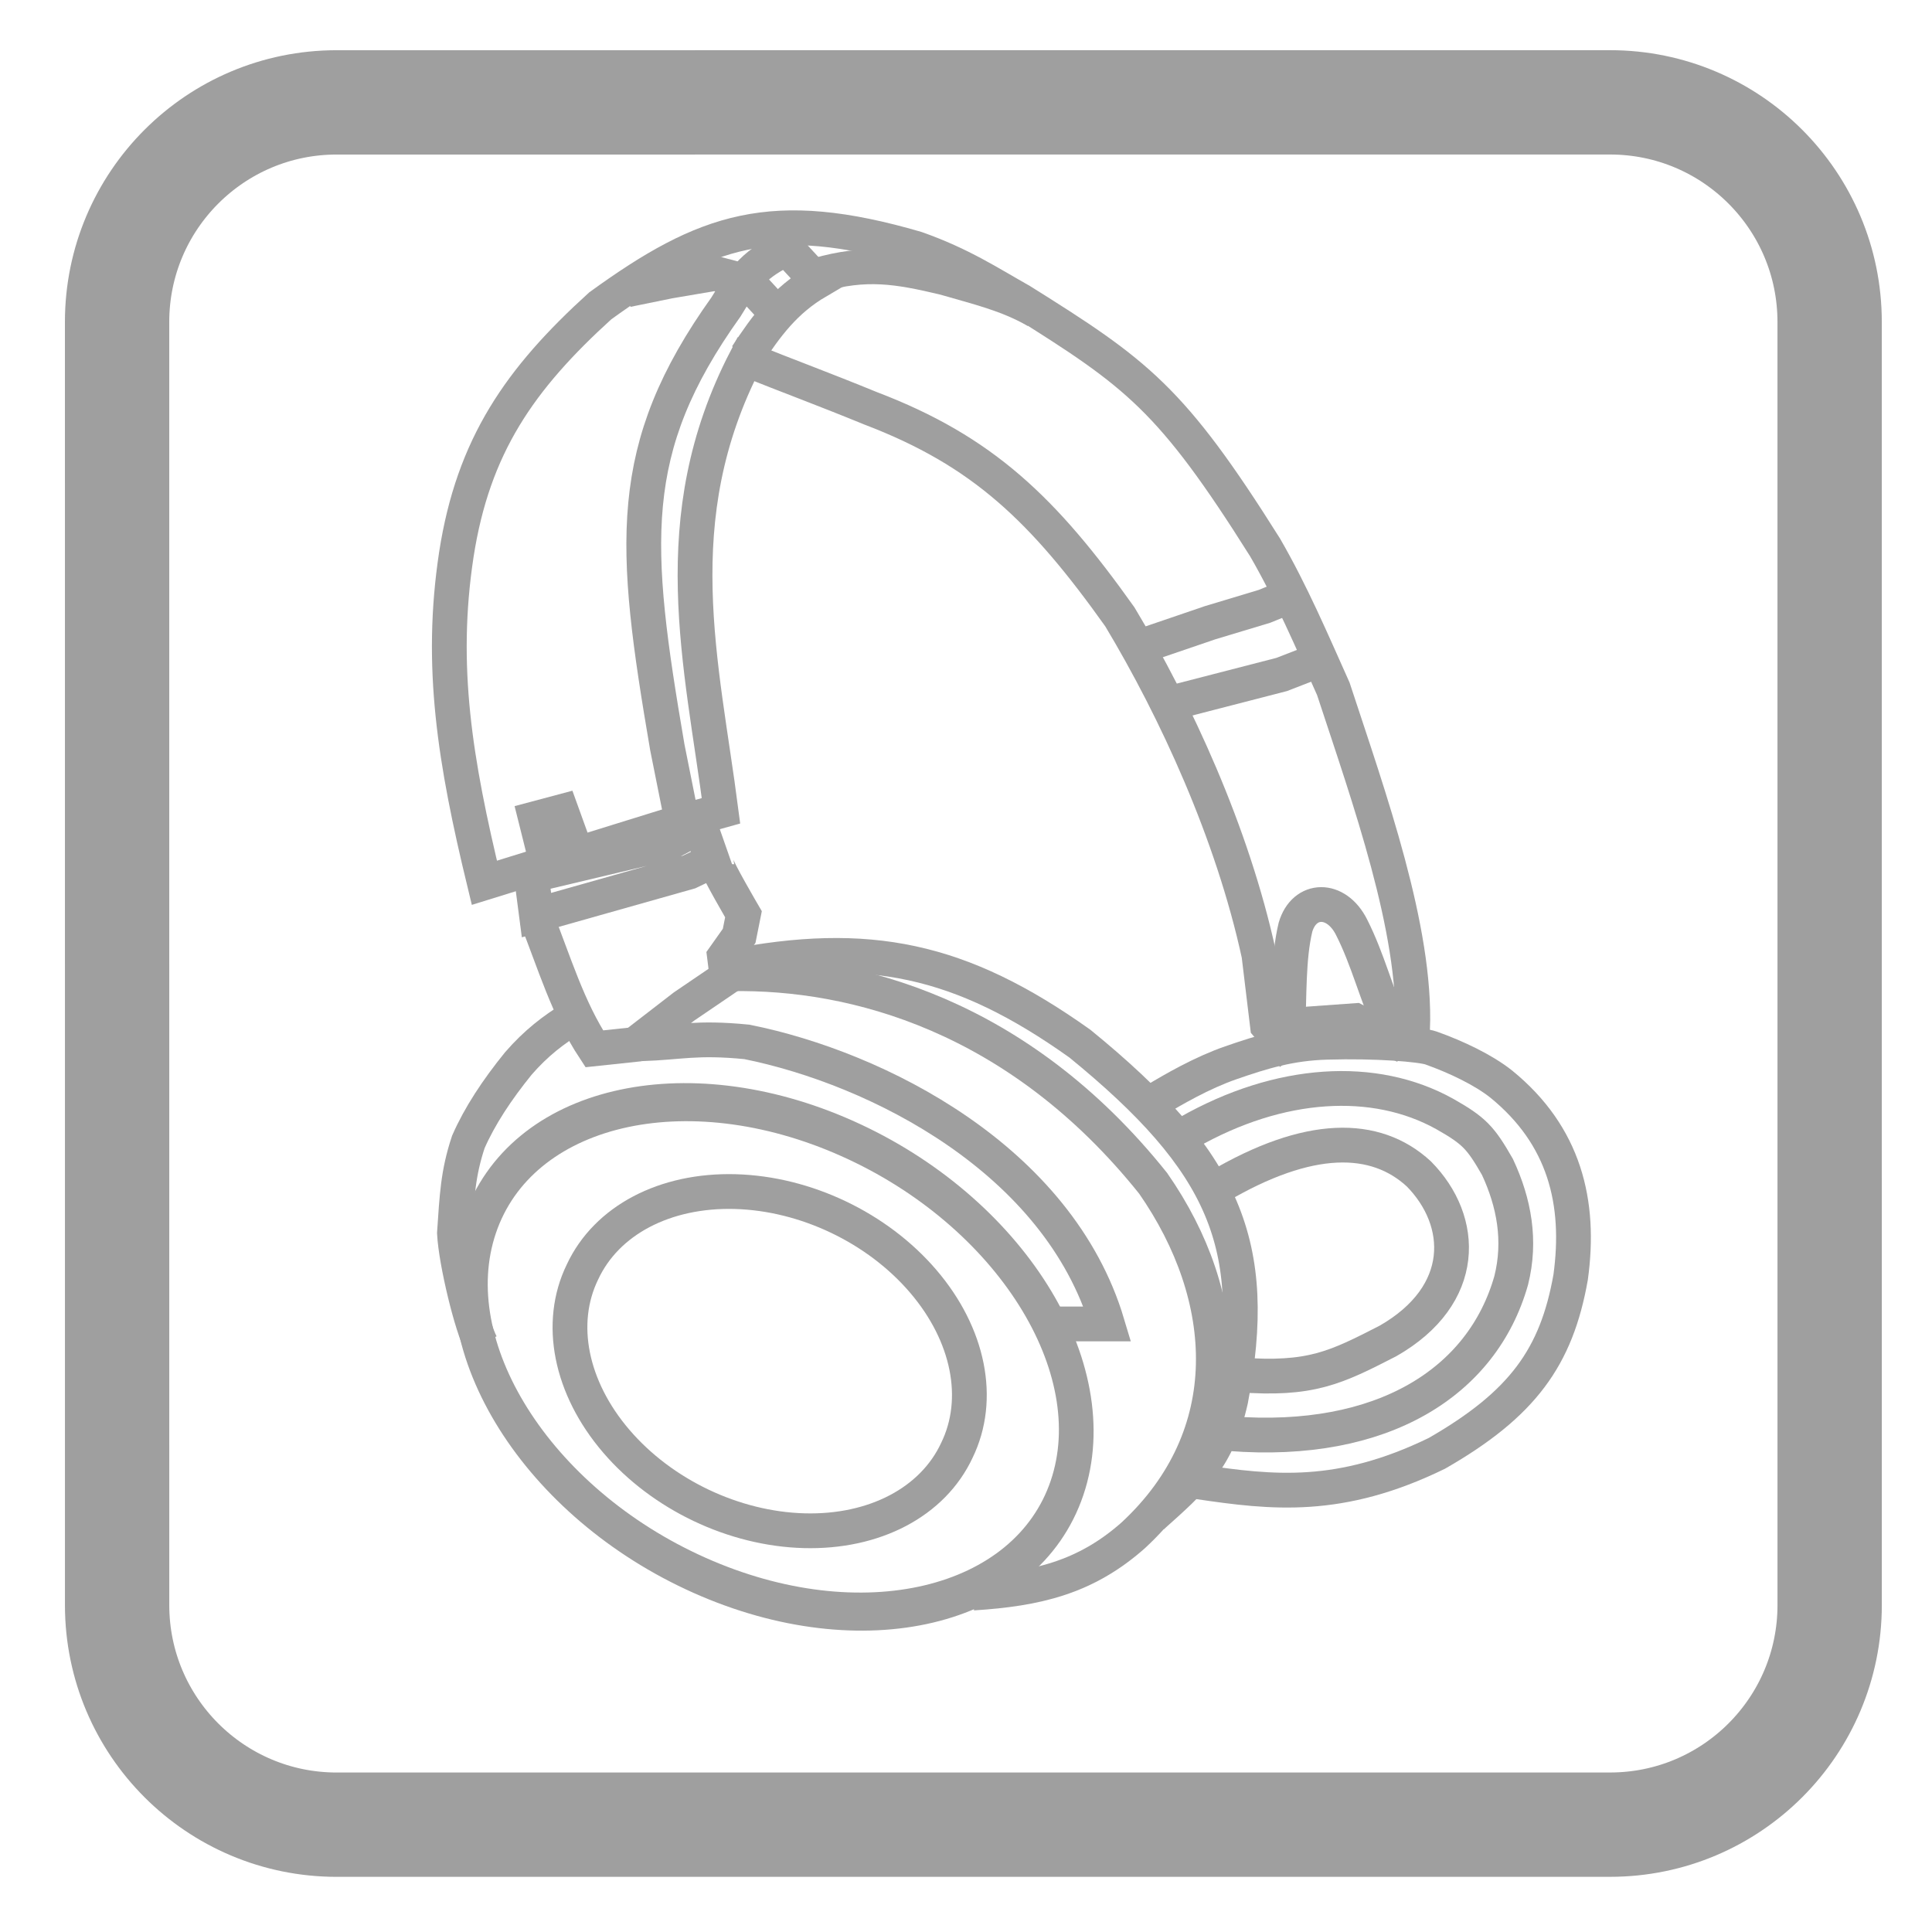
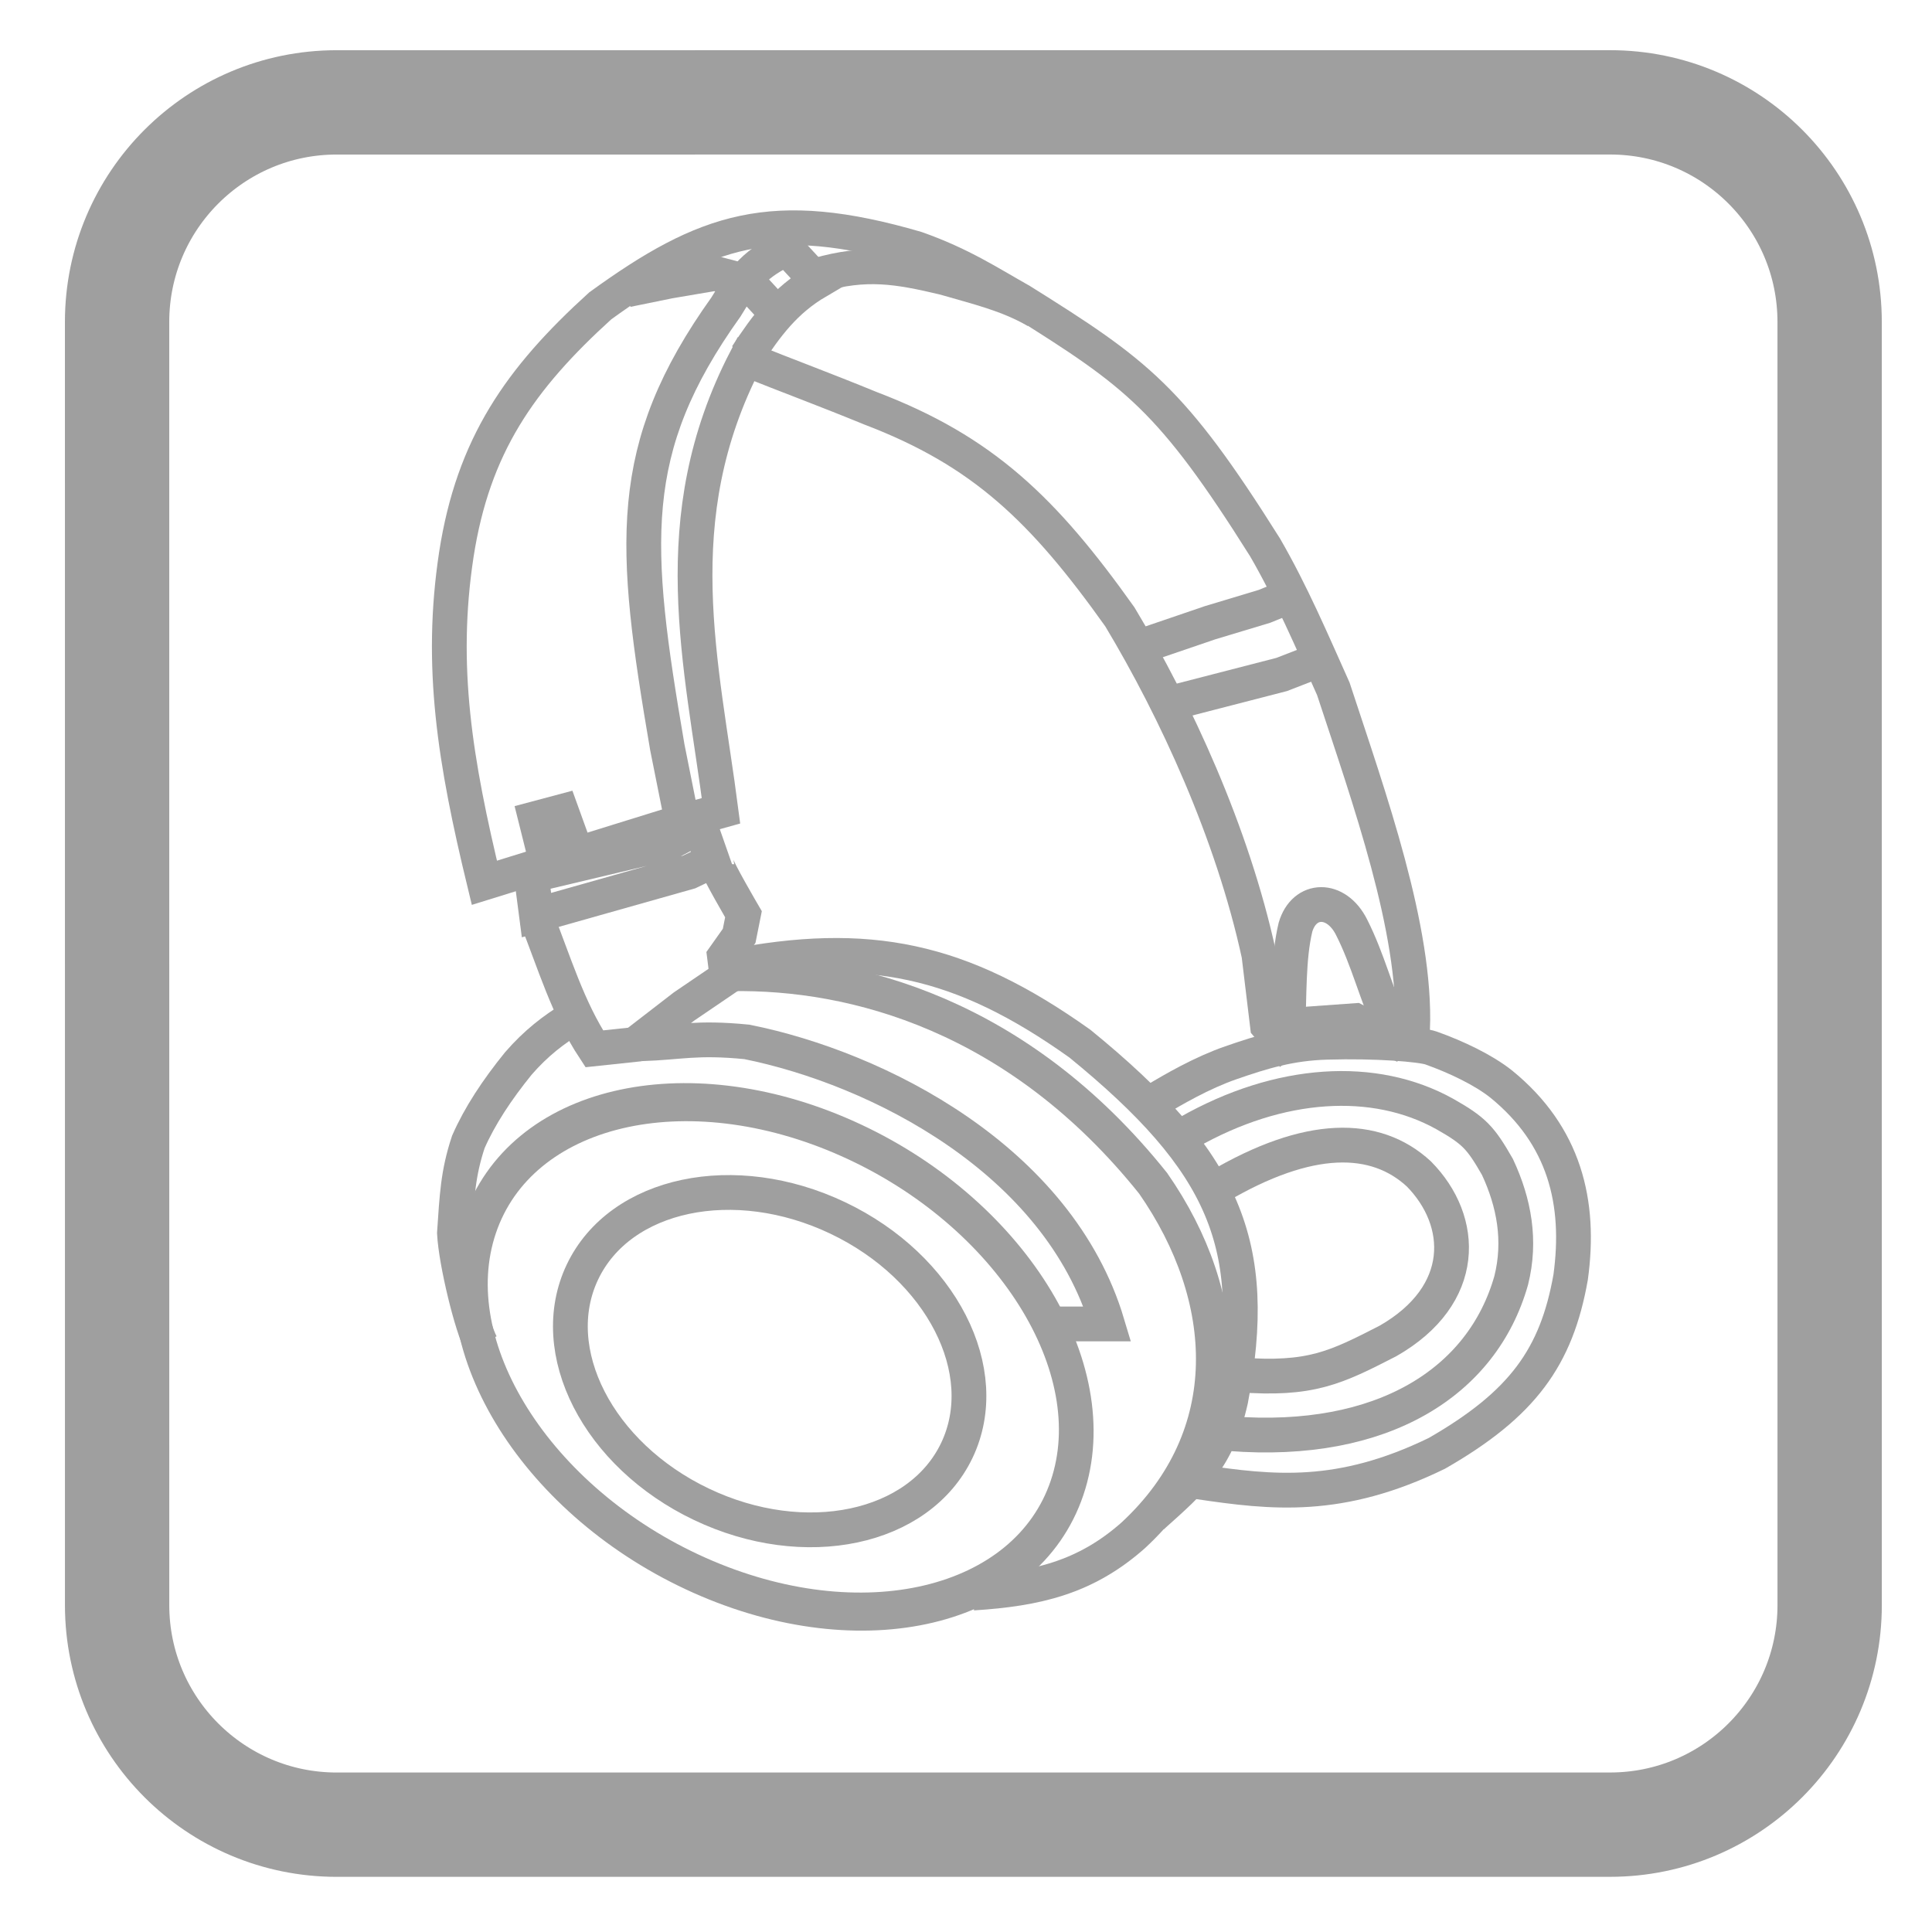
<svg xmlns="http://www.w3.org/2000/svg" width="200" height="200" id="svg2" version="1.1">
  <defs id="defs4">
    <marker orient="auto" refY="0.0" refX="0.0" id="Arrow1Mend" style="overflow:visible;">
      <path id="path3780" d="M 0.0,0.0 L 5.0,-5.0 L -12.5,0.0 L 5.0,5.0 L 0.0,0.0 z " style="fill-rule:evenodd;stroke:#000000;stroke-width:1.0pt;" transform="scale(0.4) rotate(180) translate(10,0)" />
    </marker>
    <marker orient="auto" refY="0.0" refX="0.0" id="Arrow1Lstart" style="overflow:visible">
      <path id="path3771" d="M 0.0,0.0 L 5.0,-5.0 L -12.5,0.0 L 5.0,5.0 L 0.0,0.0 z " style="fill-rule:evenodd;stroke:#000000;stroke-width:1.0pt" transform="scale(0.8) translate(12.5,0)" />
    </marker>
  </defs>
  <g id="layer1" transform="translate(0,-852.3622)" style="display:inline">
    <rect style="fill:none;stroke:#9f9f9f;stroke-width:10.8;stroke-linecap:round;stroke-linejoin:bevel;stroke-miterlimit:4;stroke-opacity:1;stroke-dasharray:none;stroke-dashoffset:0" id="rect2990" width="177.282" height="178.292" x="12.103" y="862.961" ry="22.728" transform="matrix(1,-2.0135378e-5,2.0135378e-5,1,0,0)" />
    <path style="fill:none;stroke:#9f9f9f;stroke-width:3.6;stroke-linecap:butt;stroke-linejoin:miter;stroke-miterlimit:4;stroke-opacity:1;stroke-dasharray:none" d="m 70.093,937.561 -19.951,6.187 c -3.037,-12.543 -4.663,-22.4 -2.904,-33.966 1.745,-11.274 6.567,-18.198 14.9,-25.759 10.93,-7.911 17.811,-10.274 32.704,-5.935 4.648,1.638 7.556,3.567 10.859,5.43 12.01,7.516 15.541,10.064 25.254,25.506 2.726,4.704 4.853,9.694 7.071,14.647 3.759,11.438 8.583,24.874 8.207,35.229 l -1.768,1.263 -4.167,-2.147 -5.303,0.379 -2.273,1.894 -1.515,-1.768 -0.884,-7.324 c -2.736,-12.591 -8.601,-25.33 -14.395,-34.977 -7.913,-11.124 -14.182,-17.16 -25.796,-21.586 -4.978,-2.04 -8.508,-3.325 -12.916,-5.094 -8.593,16.57 -4.543,31.551 -2.578,46.757 z" id="path3027" />
    <path style="fill:none;stroke:#9f9f9f;stroke-width:3.6;stroke-linecap:butt;stroke-linejoin:miter;stroke-miterlimit:4;stroke-opacity:1;stroke-dasharray:none" d="m 70.598,937.309 -1.515,-7.576 c -3.594,-21.013 -4.433,-30.89 6.061,-45.583 1.858,-3.107 3.17,-4.62 6.313,-6.061 l 3.157,3.409 c -3.357,1.973 -5.258,4.555 -7.324,7.702" id="path3029" />
    <path style="fill:none;stroke:#9f9f9f;stroke-width:3.6;stroke-linecap:butt;stroke-linejoin:miter;stroke-miterlimit:4;stroke-opacity:1;stroke-dasharray:none" d="m 80.446,884.862 -3.036,-3.304 -3.393,-0.893 -4.732,0.804 -4.375,0.893 0.179,-0.089" id="path3031" />
    <path style="fill:none;stroke:#9f9f9f;stroke-width:3.6;stroke-linecap:butt;stroke-linejoin:miter;stroke-miterlimit:4;stroke-opacity:1;stroke-dasharray:none" d="m 84.643,880.844 c 4.994,-1.448 8.297,-0.879 13.125,0.268 3.365,0.988 6.49,1.688 9.517,3.434" id="path3033" />
    <path style="fill:none;stroke:#9f9f9f;stroke-width:3.6;stroke-linecap:butt;stroke-linejoin:miter;stroke-miterlimit:4;stroke-opacity:1;stroke-dasharray:none" d="m 117.679,919.416 7.589,-2.589 5.625,-1.696 2.411,-0.982" id="path3035" />
    <path style="fill:none;stroke:#9f9f9f;stroke-width:3.6;stroke-linecap:butt;stroke-linejoin:miter;stroke-miterlimit:4;stroke-opacity:1;stroke-dasharray:none" d="m 121.607,925.041 11.071,-2.857 4.375,-1.696" id="path3037" />
    <path style="fill:none;stroke:#9f9f9f;stroke-width:3.6;stroke-linecap:butt;stroke-linejoin:miter;stroke-miterlimit:4;stroke-opacity:1;stroke-dasharray:none" d="m 133.304,959.148 c 0.185,-3.64 0.024,-7.564 0.804,-10.804 0.906,-3.085 4.214,-3.17 5.804,0 1.707,3.367 2.518,6.841 4.286,10.804" id="path3039" />
    <path style="fill:none;stroke:#9f9f9f;stroke-width:3.6;stroke-linecap:butt;stroke-linejoin:miter;stroke-miterlimit:4;stroke-opacity:1;stroke-dasharray:none" d="m 55,942.987 0.536,4.107 15.804,-4.464 2.411,-1.161 -1.25,-3.571 -3.214,1.696 z" id="path3041" />
    <path style="fill:none;stroke:#9f9f9f;stroke-width:3.6;stroke-linecap:butt;stroke-linejoin:miter;stroke-miterlimit:4;stroke-opacity:1;stroke-dasharray:none" d="m 74.196,941.826 c 0,0.446 2.768,5.179 2.768,5.179 l -0.446,2.232 -1.518,2.143 0.268,2.143 -4.464,3.036 -5.089,3.929 -4.196,0.446 c -2.73,-4.141 -4.156,-8.987 -5.982,-13.571" id="path3043" />
    <path style="fill:none;stroke:#9f9f9f;stroke-width:3.6;stroke-linecap:butt;stroke-linejoin:miter;stroke-miterlimit:4;stroke-opacity:1;stroke-dasharray:none" d="m 55.446,937.094 0.893,3.571 2.946,-1.071 -1.161,-3.214 z" id="path3045" />
    <path style="fill:none;stroke:#9f9f9f;stroke-width:3.6;stroke-linecap:butt;stroke-linejoin:miter;stroke-miterlimit:4;stroke-opacity:1;stroke-dasharray:none" d="m 49.825,991.553 c -0.99,-1.822 -2.628,-8.546 -2.781,-11.541 0.262,-3.79 0.344,-6.146 1.438,-9.436 1.169,-2.668 2.951,-5.381 5.179,-8.125 1.845,-2.13 3.69,-3.517 5.536,-4.643" id="path3047" />
    <path style="fill:none;stroke:#9f9f9f;stroke-width:3.6;stroke-linecap:butt;stroke-linejoin:miter;stroke-miterlimit:4;stroke-opacity:1;stroke-dasharray:none" d="m 109.214,989.416 5.428,0 c -5.081,-17.011 -23.79,-26.473 -37.321,-29.196 -5.267,-0.522 -6.931,0.067 -10.915,0.189" id="path3053" />
    <path style="fill:none;stroke:#9f9f9f;stroke-width:3.6;stroke-linecap:butt;stroke-linejoin:miter;stroke-miterlimit:4;stroke-opacity:1;stroke-dasharray:none" d="m 100.714,1017.273 c 6.572,-0.419 11.643,-1.578 16.607,-5.982 11.13,-10.318 10.259,-24.638 2.054,-36.429 -13.93,-17.425 -30.964,-21.91 -43.661,-21.696" id="path3055" />
    <path style="fill:none;stroke:#9f9f9f;stroke-width:3.6;stroke-linecap:butt;stroke-linejoin:miter;stroke-miterlimit:4;stroke-opacity:1;stroke-dasharray:none" d="m 75.536,952.451 c 14.344,-2.795 23.903,-0.846 36.25,7.946 14.977,12.209 18.679,20.838 15.625,36.875 -1.365,6.119 -3.977,8.346 -8.125,12.054" id="path3057" />
    <path style="fill:none;stroke:#9f9f9f;stroke-width:3.6;stroke-linecap:butt;stroke-linejoin:miter;stroke-miterlimit:4;stroke-opacity:1;stroke-dasharray:none" d="m 119.522,966.305 c 1.961,-1.179 4.889,-2.881 7.891,-3.923 3.316,-1.152 6.14,-2.011 9.892,-2.125 5.181,-0.157 9.832,0.237 10.83,0.592 2.605,0.927 5.433,2.271 7.281,3.744 6.546,5.333 8.246,12.241 7.174,20.002 -1.466,8.259 -4.965,13.114 -13.839,18.214 -10.039,4.892 -17.008,4.095 -24.732,2.946" id="path3061" />
    <path style="fill:none;stroke:#9f9f9f;stroke-width:3.6;stroke-linecap:butt;stroke-linejoin:miter;stroke-miterlimit:4;stroke-opacity:1;stroke-dasharray:none" d="m 126.033,975.252 c 9.468,-5.586 16.348,-5.511 20.842,-1.372 4.82,4.877 5.125,12.547 -3.202,17.302 -5.4,2.764 -7.964,4.075 -15.459,3.502" id="path3065" />
    <path style="fill:none;stroke:#9f9f9f;stroke-width:3.6;stroke-linecap:butt;stroke-linejoin:miter;stroke-miterlimit:4;stroke-opacity:1;stroke-dasharray:none" d="m 127.361,1000.775 c 15.745,1.215 26.097,-5.307 29.083,-15.88 1.017,-4.084 0.311,-8.012 -1.43,-11.733 -1.737,-3.031 -2.398,-3.751 -5.457,-5.482 -7.258,-4.041 -17.079,-3.485 -26.584,1.932" id="path3067" />
-     <path style="fill:none;fill-opacity:1;fill-rule:nonzero;stroke:#9f9f9f;stroke-width:3.6;stroke-linecap:round;stroke-linejoin:round;stroke-miterlimit:4;stroke-opacity:1;stroke-dasharray:none;stroke-dashoffset:0" id="path3893" d="m 101.142,140.906 a 21.466,16.415 0 1 1 -42.931,0 21.466,16.415 0 1 1 42.931,0 z" transform="matrix(0.9027311,0.4302052,-0.4302052,0.9027311,68.3685,831.791)" />
-     <path style="fill:none;stroke:#9f9f9f;stroke-width:3.6;stroke-linecap:round;stroke-linejoin:round;stroke-miterlimit:4;stroke-opacity:1;stroke-dasharray:none;stroke-dashoffset:0" id="path3895" d="m 118.44,138.76 a 32.451,22.35 0 1 1 -64.902,0 32.451,22.35 0 1 1 64.902,0 z" transform="matrix(0.936955,0.4179931,-0.3421068,1.011557,46.95712,816.5203)" />
+     <path style="fill:none;fill-opacity:1;fill-rule:nonzero;stroke:#9f9f9f;stroke-width:3.6;stroke-linecap:round;stroke-linejoin:round;stroke-miterlimit:4;stroke-opacity:1;stroke-dasharray:none;stroke-dashoffset:0" id="path3893" d="m 101.142,140.906 c 0,9.066 -9.611,16.415 -21.466,16.415 -11.855,0 -21.466,-7.349 -21.466,-16.415 0,-9.066 9.611,-16.415 21.466,-16.415 11.855,0 21.466,7.349 21.466,16.415 z" transform="matrix(0.9027311,0.4302052,-0.4302052,0.9027311,68.3685,831.791)" />
+     <path style="fill:none;stroke:#9f9f9f;stroke-width:3.6;stroke-linecap:round;stroke-linejoin:round;stroke-miterlimit:4;stroke-opacity:1;stroke-dasharray:none;stroke-dashoffset:0" id="path3895" d="m 118.44,138.76 c 0,12.343 -14.529,22.35 -32.451,22.35 -17.922,0 -32.451,-10.006 -32.451,-22.35 0,-12.343 14.529,-22.35 32.451,-22.35 17.922,0 32.451,10.006 32.451,22.35 z" transform="matrix(0.936955,0.4179931,-0.3421068,1.011557,46.95712,816.5203)" />
  </g>
</svg>
